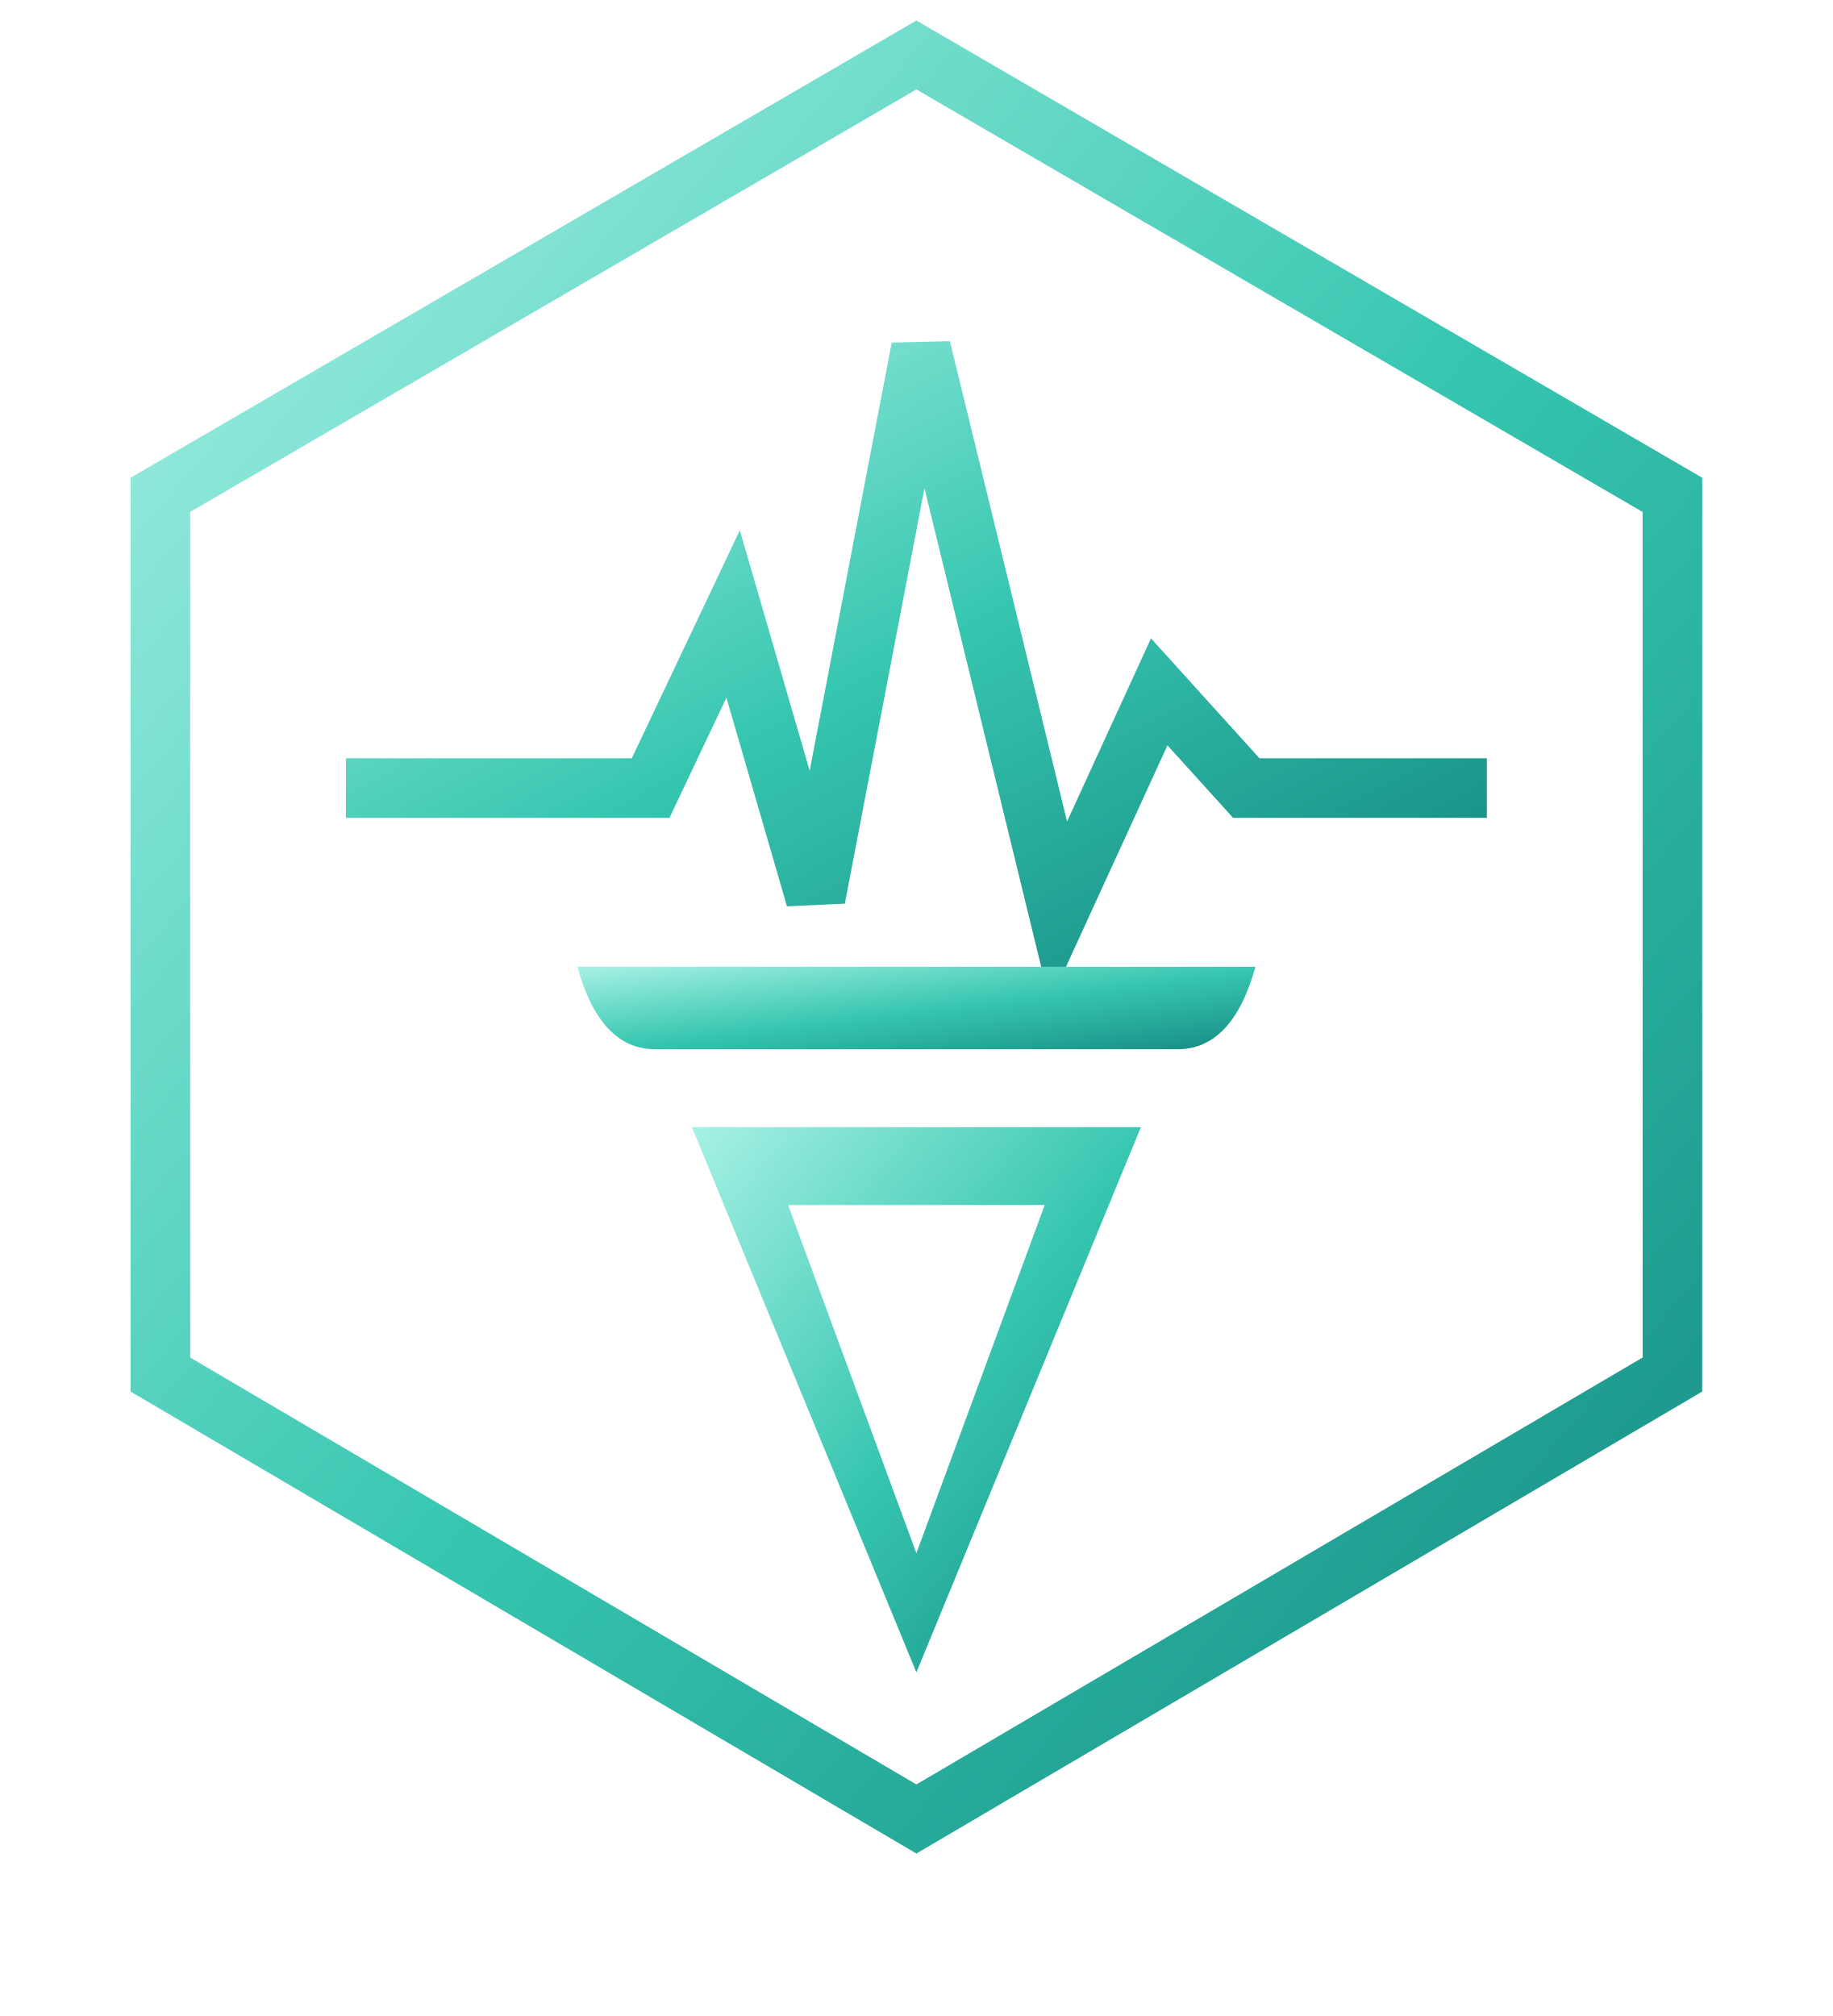
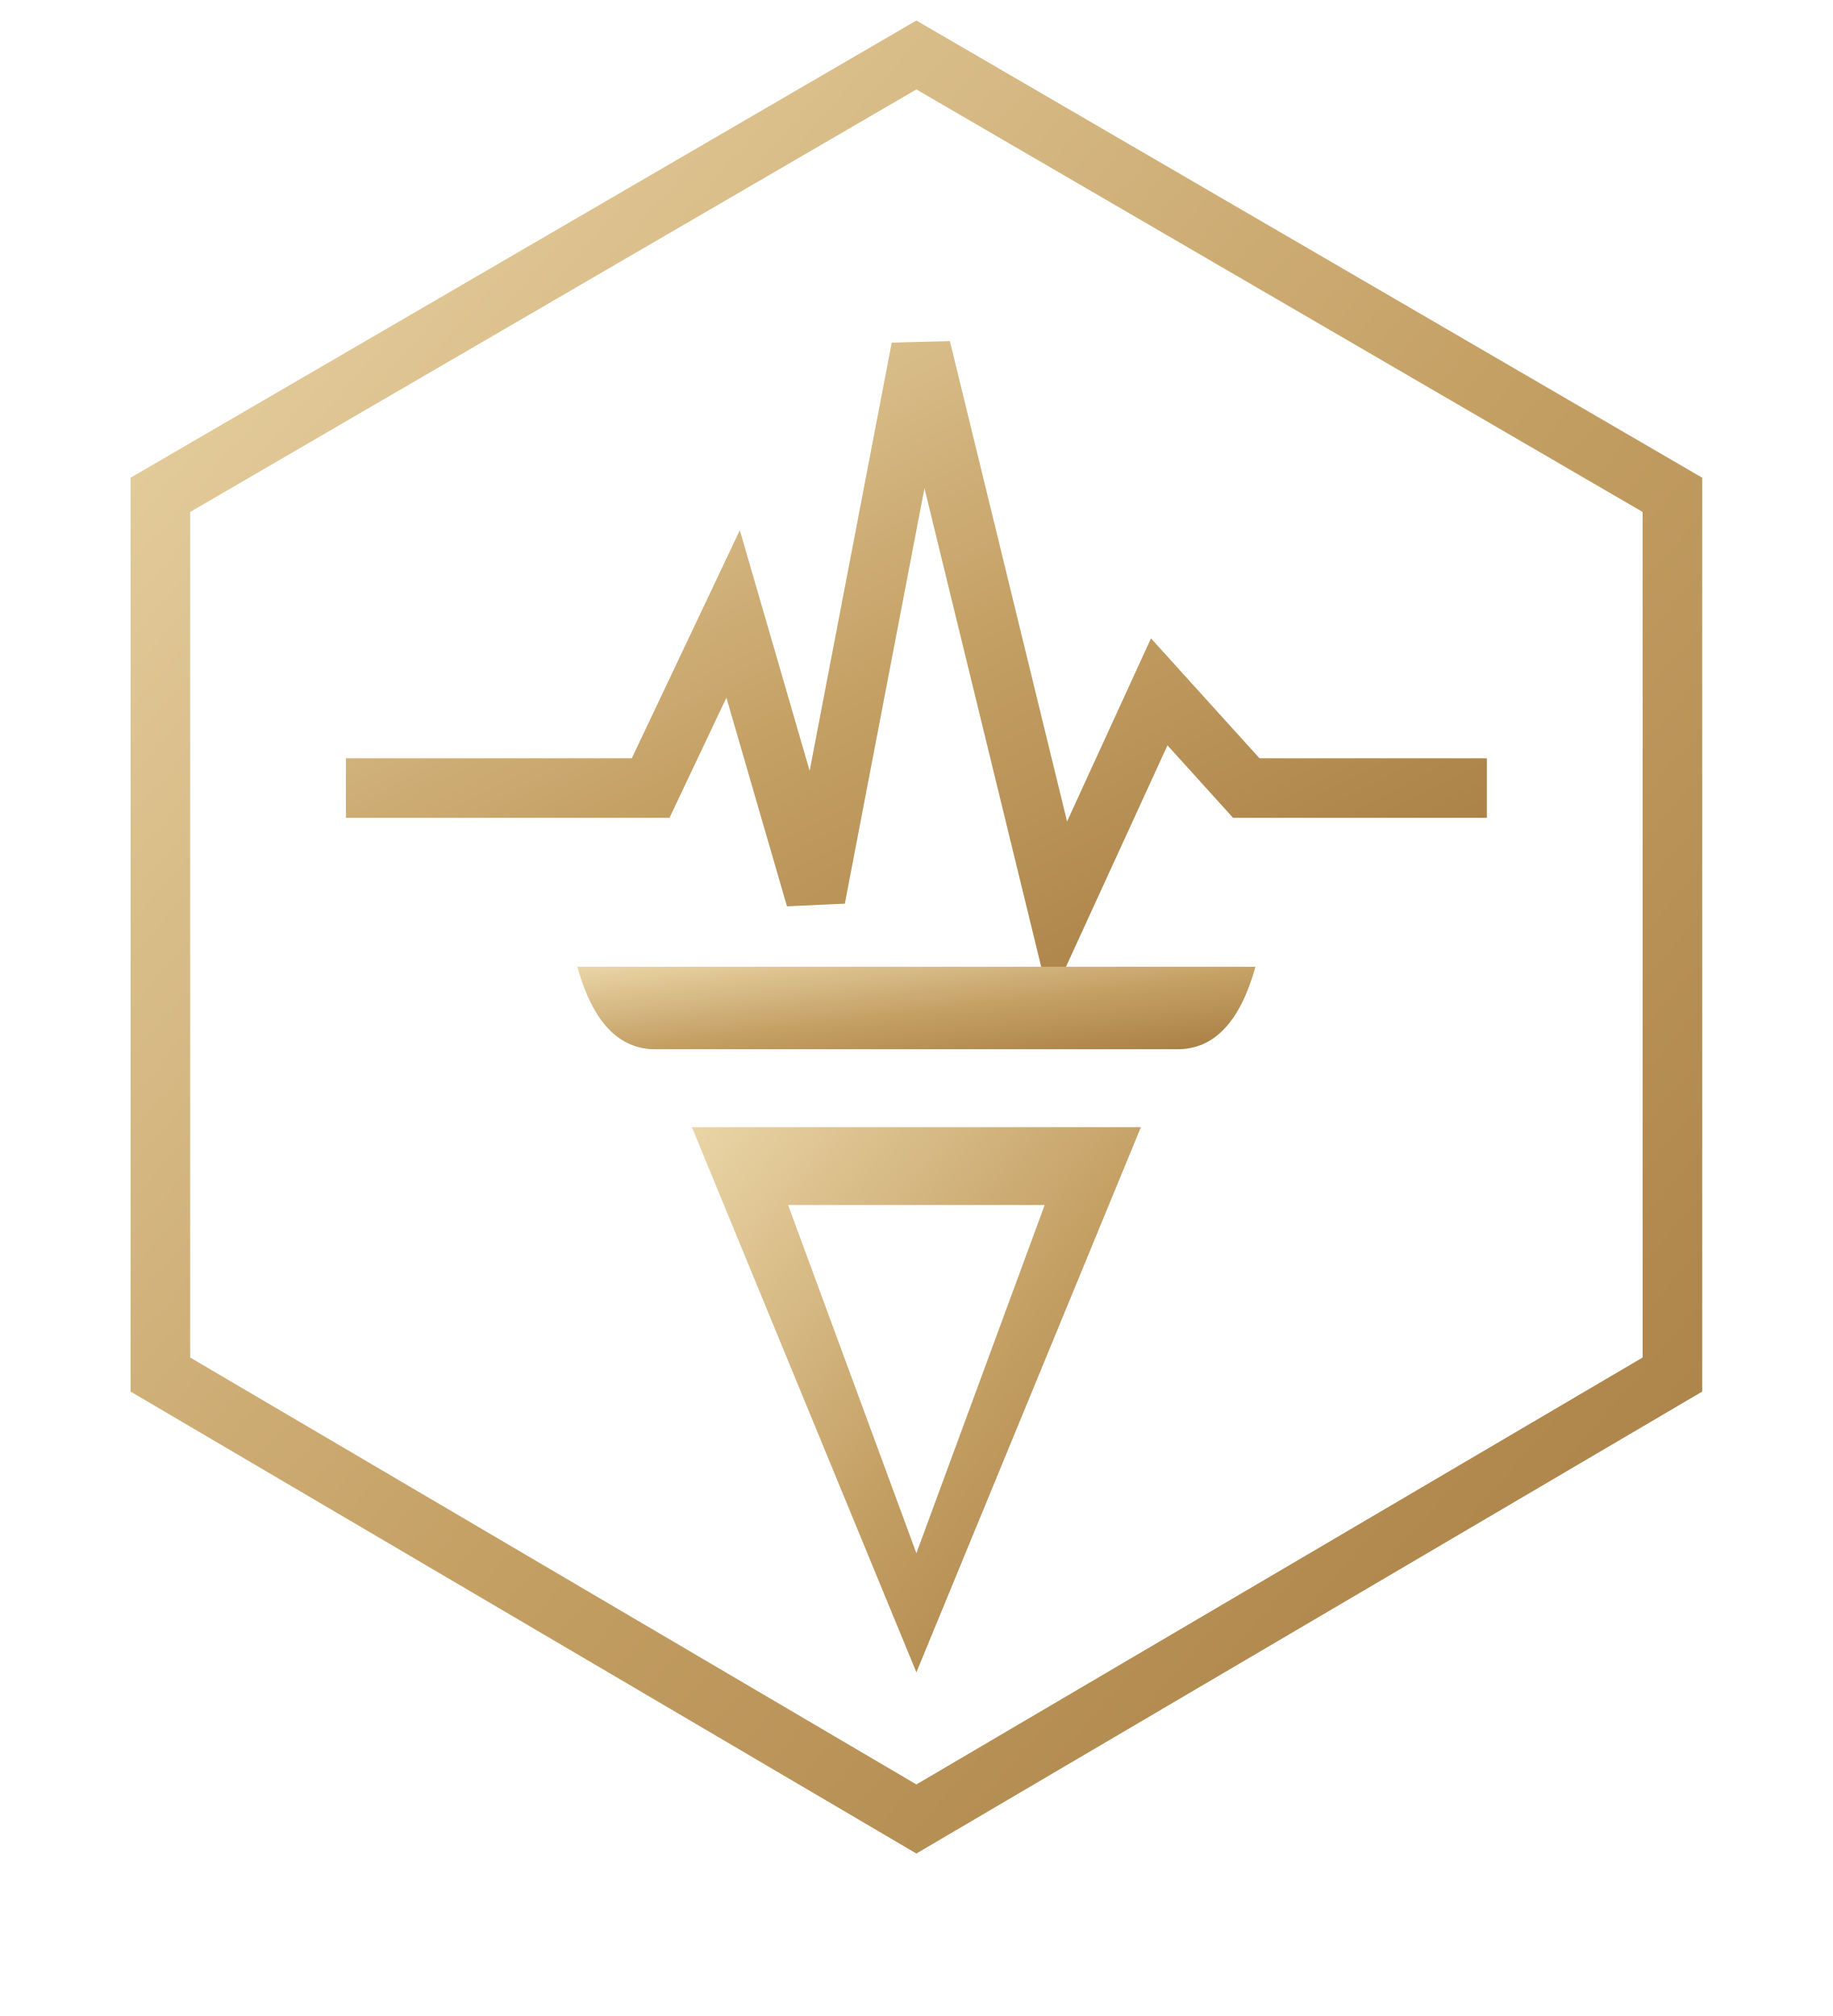
<svg xmlns="http://www.w3.org/2000/svg" viewBox="0 0 400 440" role="img" aria-labelledby="title">
  <defs>
    <linearGradient id="gold" x1="0" y1="0" x2="1" y2="1">
-       <stop offset="0" stop-color="#a7f1e5" />
-       <stop offset=".52" stop-color="#36c6b0" />
-       <stop offset="1" stop-color="#168c83" />
+       <stop offset="0" stop-color="#ead5a7" />
+       <stop offset=".52" stop-color="#c5a166" />
+       <stop offset="1" stop-color="#a77d43" />
    </linearGradient>
  </defs>
  <g fill="none" stroke="url(#gold)" stroke-width="13" stroke-linejoin="miter" stroke-linecap="square">
    <path d="M200 12 L365 108 L365 300 L200 397 L35 300 L35 108 Z" />
  </g>
  <g fill="none" stroke="url(#gold)" stroke-width="13" stroke-linejoin="miter" stroke-linecap="square">
    <path d="M82 172 H142 L160 134 L178 196 L201 76 L231 199 L253 151 L272 172 H318" />
  </g>
  <path d="M126 211 H274 Q269 229 257 229 H143 Q131 229 126 211Z" fill="url(#gold)" />
  <path d="M151 246 H249 L200 365 Z M172 263 L200 339 L228 263 Z" fill="url(#gold)" fill-rule="evenodd" />
</svg>
